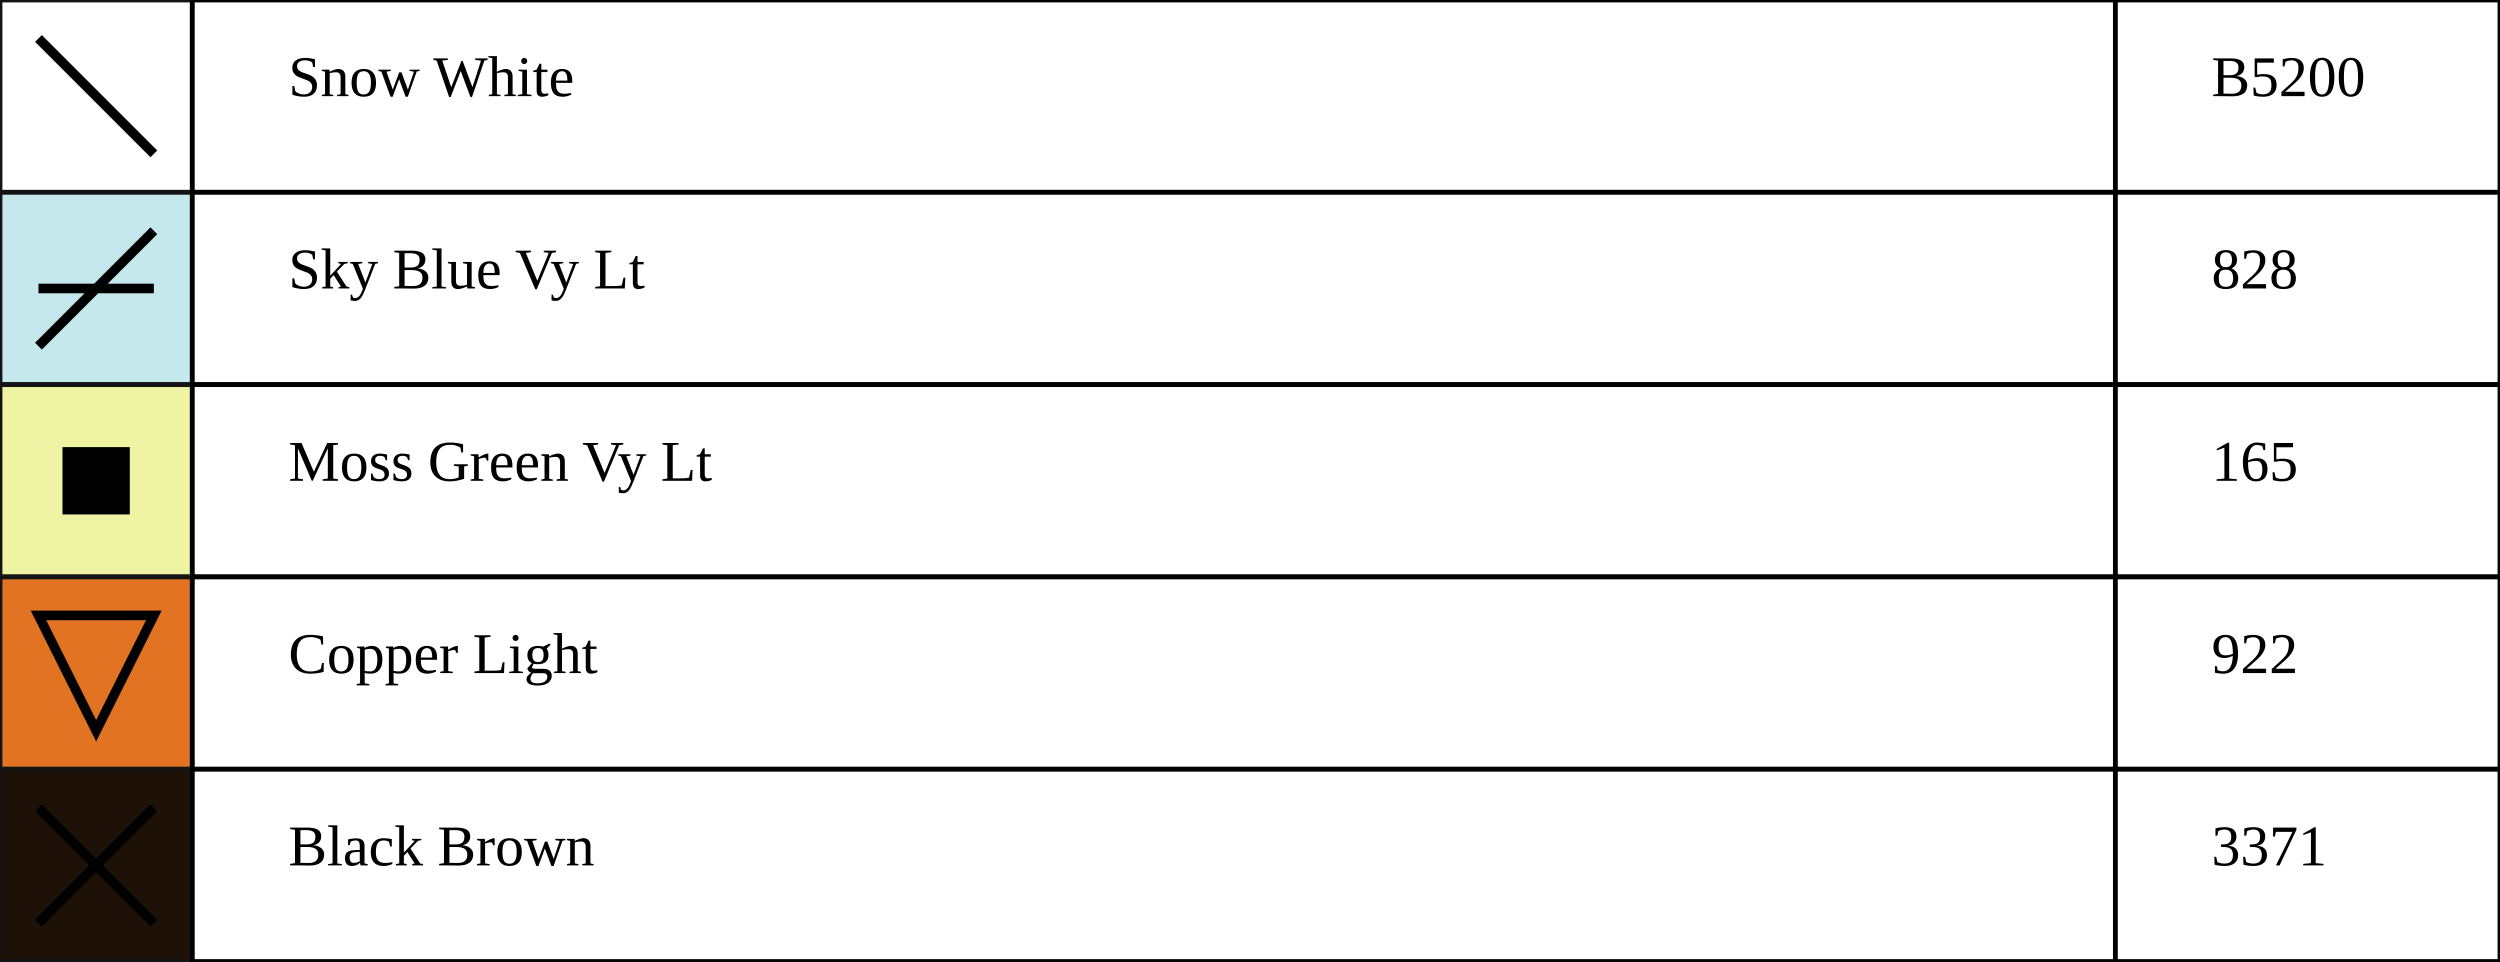
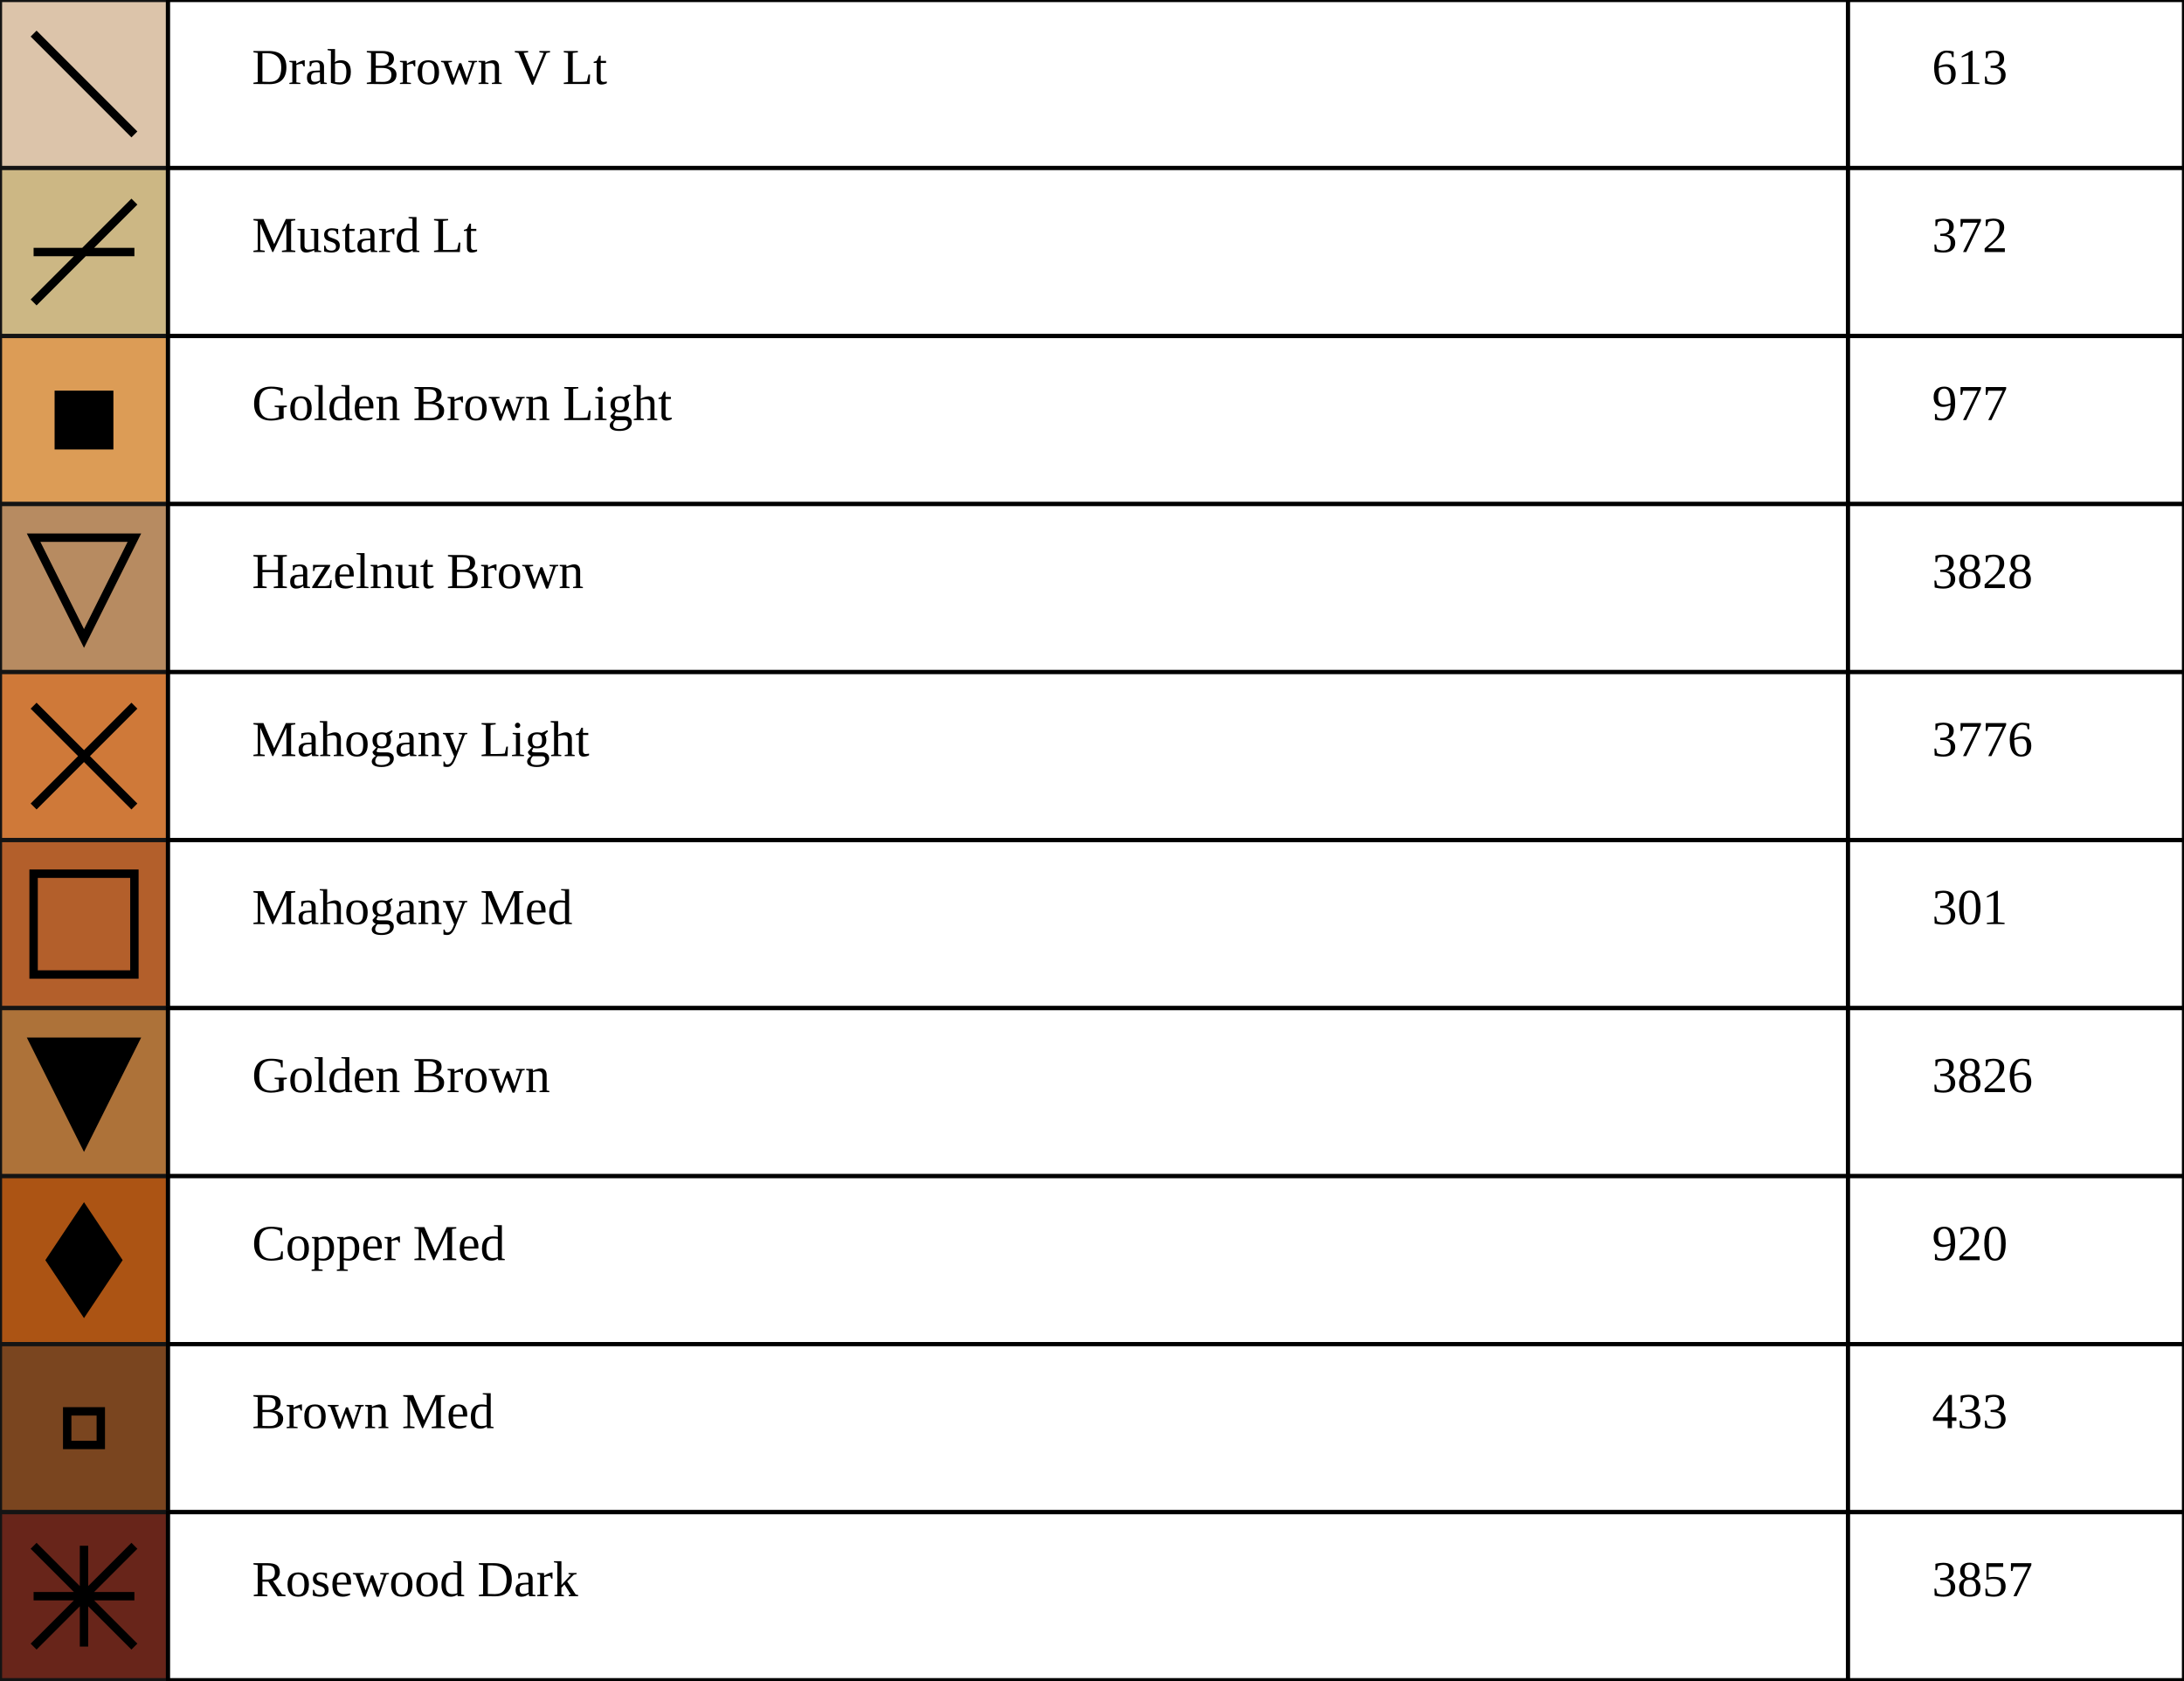
- <svg xmlns="http://www.w3.org/2000/svg" width="520" height="200" style="fill:none;">
+ <svg xmlns="http://www.w3.org/2000/svg" width="520" height="400" style="fill:none;">
  <style>.svg_txt{font-size:20px;}.glyph{stroke:#000000;stroke-width:1;stroke:1;}</style>
-   <rect x="0" y="0" width="40" height="40" style="fill:rgb(255, 255, 255);stroke:rgb(20,20,20);stroke-width:1;" />
+   <rect x="0" y="0" width="40" height="40" style="fill:rgb(220, 196, 170);stroke:rgb(20,20,20);stroke-width:1;" />
  <path class="glyph" d="M4 4L16 16" transform="translate(0 0) scale(2.0)" />
  <rect x="40" y="0" width="400" height="40" style="fill:rgb(255,255,255);stroke:black;stroke-width:1;" />
-   <text x="60.0" y="20.0" fill="black">Snow White</text>
+   <text x="60.0" y="20.0" fill="black">Drab Brown V Lt</text>
  <rect x="440" y="0" width="80" height="40" style="fill:rgb(255,255,255);stroke:black;stroke-width:1;" />
-   <text x="460.0" y="20.0" fill="black">B5200</text>
-   <rect x="0" y="40" width="40" height="40" style="fill:rgb(197, 232, 237);stroke:rgb(20,20,20);stroke-width:1;" />
+   <text x="460.0" y="20.0" fill="black">613</text>
+   <rect x="0" y="40" width="40" height="40" style="fill:rgb(204, 183, 132);stroke:rgb(20,20,20);stroke-width:1;" />
  <path class="glyph" d="M4 16L16 4M4 10L 16 10" transform="translate(0 40) scale(2.0)" />
  <rect x="40" y="40" width="400" height="40" style="fill:rgb(255,255,255);stroke:black;stroke-width:1;" />
-   <text x="60.0" y="60.0" fill="black">Sky Blue Vy Lt</text>
+   <text x="60.0" y="60.0" fill="black">Mustard Lt</text>
  <rect x="440" y="40" width="80" height="40" style="fill:rgb(255,255,255);stroke:black;stroke-width:1;" />
-   <text x="460.0" y="60.0" fill="black">828</text>
-   <rect x="0" y="80" width="40" height="40" style="fill:rgb(239, 244, 164);stroke:rgb(20,20,20);stroke-width:1;" />
+   <text x="460.0" y="60.0" fill="black">372</text>
+   <rect x="0" y="80" width="40" height="40" style="fill:rgb(220, 156, 86);stroke:rgb(20,20,20);stroke-width:1;" />
  <path class="glyph" d="M7 7L7 13 13 13 13 7Z" fill="black" transform="translate(0 80) scale(2.0)" />
  <rect x="40" y="80" width="400" height="40" style="fill:rgb(255,255,255);stroke:black;stroke-width:1;" />
-   <text x="60.0" y="100.0" fill="black">Moss Green Vy Lt</text>
+   <text x="60.0" y="100.0" fill="black">Golden Brown Light</text>
  <rect x="440" y="80" width="80" height="40" style="fill:rgb(255,255,255);stroke:black;stroke-width:1;" />
-   <text x="460.0" y="100.0" fill="black">165</text>
-   <rect x="0" y="120" width="40" height="40" style="fill:rgb(226, 115, 35);stroke:rgb(20,20,20);stroke-width:1;" />
+   <text x="460.0" y="100.0" fill="black">977</text>
+   <rect x="0" y="120" width="40" height="40" style="fill:rgb(183, 139, 97);stroke:rgb(20,20,20);stroke-width:1;" />
  <path class="glyph" d="M4 4L10 16L16 4 Z" transform="translate(0 120) scale(2.0)" />
  <rect x="40" y="120" width="400" height="40" style="fill:rgb(255,255,255);stroke:black;stroke-width:1;" />
-   <text x="60.0" y="140.0" fill="black">Copper Light</text>
+   <text x="60.0" y="140.0" fill="black">Hazelnut Brown</text>
  <rect x="440" y="120" width="80" height="40" style="fill:rgb(255,255,255);stroke:black;stroke-width:1;" />
-   <text x="460.0" y="140.0" fill="black">922</text>
-   <rect x="0" y="160" width="40" height="40" style="fill:rgb(30, 17, 8);stroke:rgb(20,20,20);stroke-width:1;" />
+   <text x="460.0" y="140.0" fill="black">3828</text>
+   <rect x="0" y="160" width="40" height="40" style="fill:rgb(207, 121, 57);stroke:rgb(20,20,20);stroke-width:1;" />
  <path class="glyph" d="M4 4L16 16M4 16 L16 4" transform="translate(0 160) scale(2.0)" />
  <rect x="40" y="160" width="400" height="40" style="fill:rgb(255,255,255);stroke:black;stroke-width:1;" />
-   <text x="60.0" y="180.0" fill="black">Black Brown</text>
+   <text x="60.0" y="180.0" fill="black">Mahogany Light</text>
  <rect x="440" y="160" width="80" height="40" style="fill:rgb(255,255,255);stroke:black;stroke-width:1;" />
-   <text x="460.0" y="180.0" fill="black">3371</text>
+   <text x="460.0" y="180.0" fill="black">3776</text>
+   <rect x="0" y="200" width="40" height="40" style="fill:rgb(179, 95, 43);stroke:rgb(20,20,20);stroke-width:1;" />
+   <path class="glyph" d="M4 4L4 16 16 16 16 4Z" transform="translate(0 200) scale(2.0)" />
+   <rect x="40" y="200" width="400" height="40" style="fill:rgb(255,255,255);stroke:black;stroke-width:1;" />
+   <text x="60.0" y="220.0" fill="black">Mahogany Med</text>
+   <rect x="440" y="200" width="80" height="40" style="fill:rgb(255,255,255);stroke:black;stroke-width:1;" />
+   <text x="460.0" y="220.0" fill="black">301</text>
+   <rect x="0" y="240" width="40" height="40" style="fill:rgb(173, 114, 57);stroke:rgb(20,20,20);stroke-width:1;" />
+   <path class="glyph" d="M4 4L10 16L16 4 Z" fill="black" transform="translate(0 240) scale(2.0)" />
+   <rect x="40" y="240" width="400" height="40" style="fill:rgb(255,255,255);stroke:black;stroke-width:1;" />
+   <text x="60.0" y="260.0" fill="black">Golden Brown</text>
+   <rect x="440" y="240" width="80" height="40" style="fill:rgb(255,255,255);stroke:black;stroke-width:1;" />
+   <text x="460.0" y="260.0" fill="black">3826</text>
+   <rect x="0" y="280" width="40" height="40" style="fill:rgb(172, 84, 20);stroke:rgb(20,20,20);stroke-width:1;" />
+   <path class="glyph" d="M10 4L6 10 10 16 14 10Z" fill="black" transform="translate(0 280) scale(2.0)" />
+   <rect x="40" y="280" width="400" height="40" style="fill:rgb(255,255,255);stroke:black;stroke-width:1;" />
+   <text x="60.0" y="300.0" fill="black">Copper Med</text>
+   <rect x="440" y="280" width="80" height="40" style="fill:rgb(255,255,255);stroke:black;stroke-width:1;" />
+   <text x="460.0" y="300.0" fill="black">920</text>
+   <rect x="0" y="320" width="40" height="40" style="fill:rgb(122, 69, 31);stroke:rgb(20,20,20);stroke-width:1;" />
+   <path class="glyph" d="M8 8L8 12 12 12 12 8Z" transform="translate(0 320) scale(2.0)" />
+   <rect x="40" y="320" width="400" height="40" style="fill:rgb(255,255,255);stroke:black;stroke-width:1;" />
+   <text x="60.0" y="340.0" fill="black">Brown Med</text>
+   <rect x="440" y="320" width="80" height="40" style="fill:rgb(255,255,255);stroke:black;stroke-width:1;" />
+   <text x="460.0" y="340.0" fill="black">433</text>
+   <rect x="0" y="360" width="40" height="40" style="fill:rgb(104, 37, 26);stroke:rgb(20,20,20);stroke-width:1;" />
+   <path class="glyph" d="M4 4L16 16M4 16 L16 4M10 4L10 16M4 10L16 10" transform="translate(0 360) scale(2.0)" />
+   <rect x="40" y="360" width="400" height="40" style="fill:rgb(255,255,255);stroke:black;stroke-width:1;" />
+   <text x="60.0" y="380.0" fill="black">Rosewood Dark</text>
+   <rect x="440" y="360" width="80" height="40" style="fill:rgb(255,255,255);stroke:black;stroke-width:1;" />
+   <text x="460.0" y="380.0" fill="black">3857</text>
</svg>
